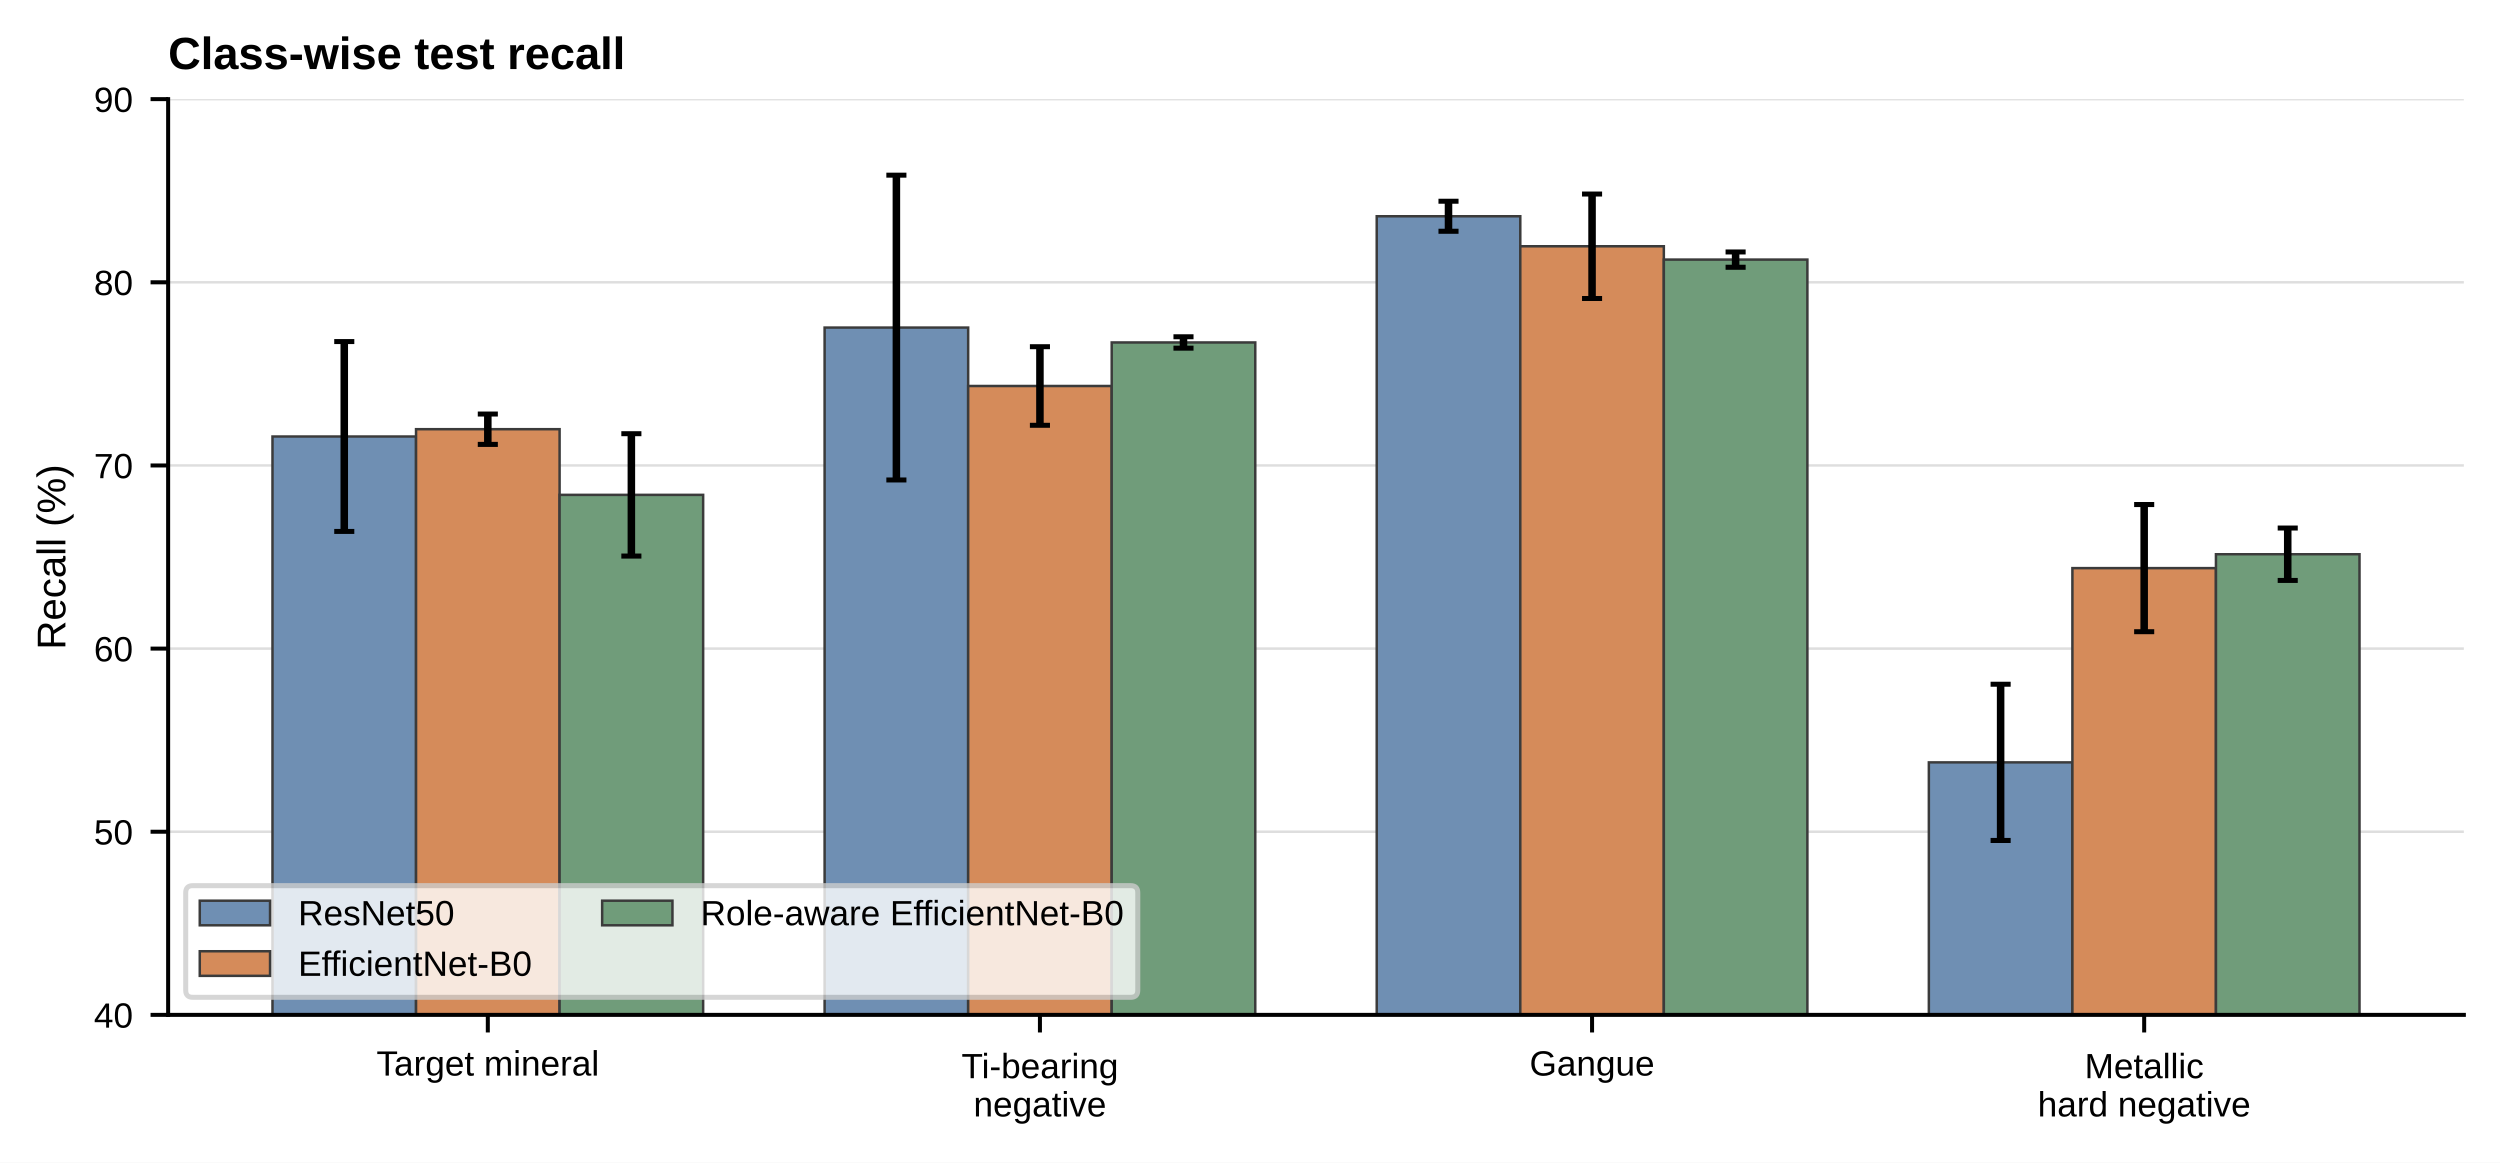
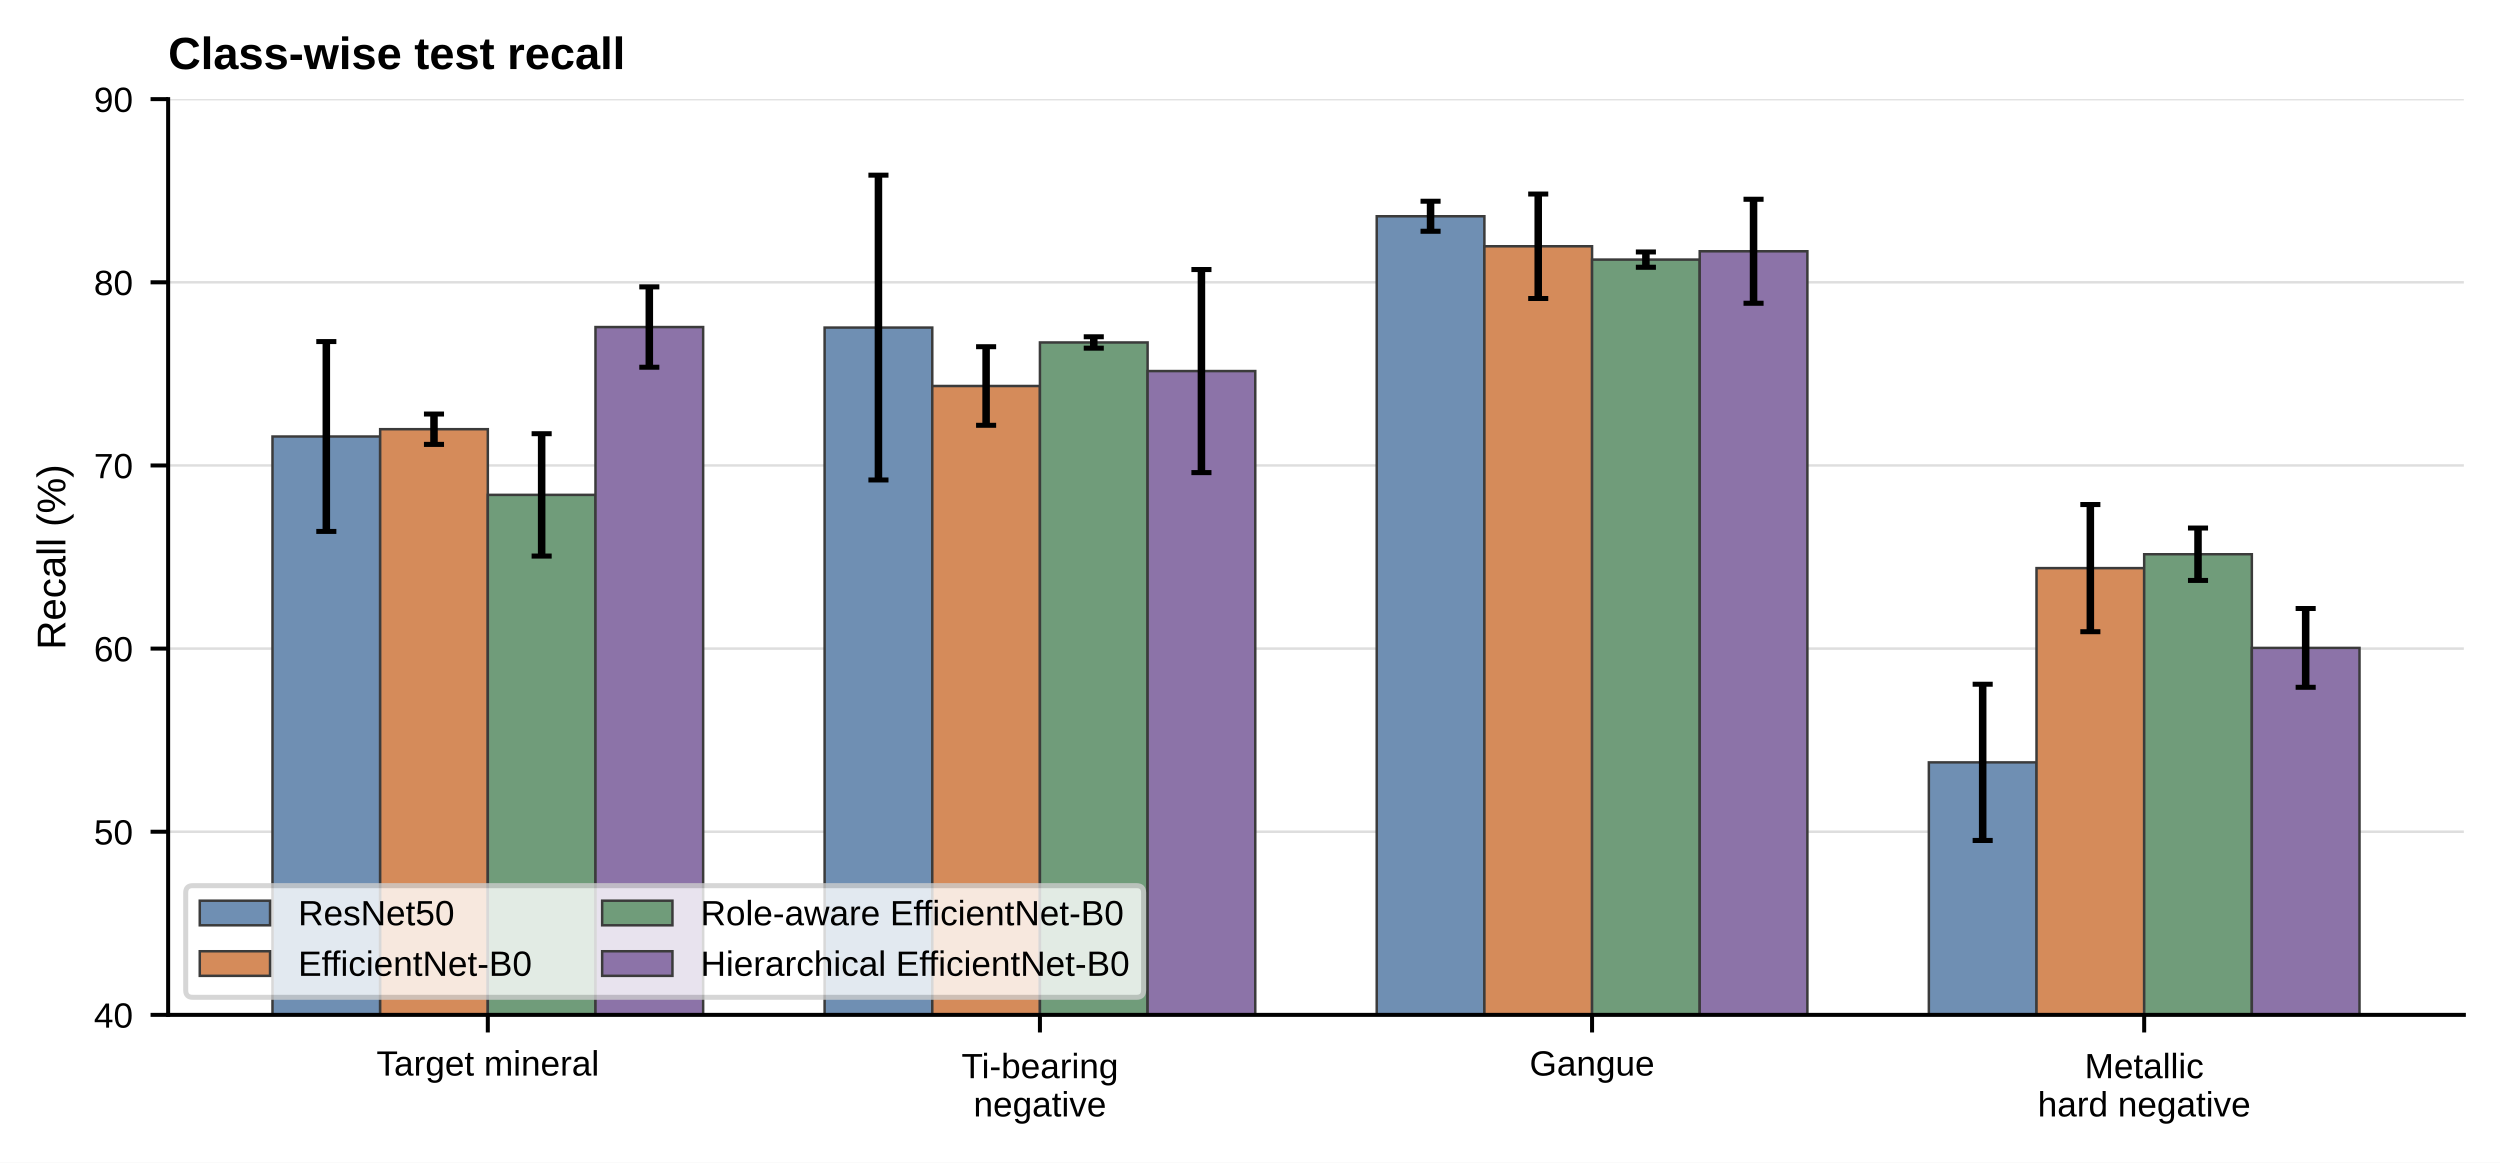
<svg xmlns="http://www.w3.org/2000/svg" xmlns:xlink="http://www.w3.org/1999/xlink" width="498pt" height="231.6pt" viewBox="0 0 498 231.6" version="1.1">
  <defs>
    <style type="text/css">*{stroke-linejoin: round; stroke-linecap: butt}</style>
  </defs>
  <g id="figure_1">
    <g id="patch_1">
      <path d="M 0 231.6  L 498 231.6  L 498 -0  L 0 -0  z " style="fill: #ffffff" />
    </g>
    <g id="axes_1">
      <g id="patch_2">
        <path d="M 33.493 202.162  L 490.8 202.162  L 490.8 19.752  L 33.493 19.752  z " style="fill: #ffffff" />
      </g>
      <g id="matplotlib.axis_1">
        <g id="xtick_1">
          <g id="line2d_1">
            <defs>
-               <path id="m6718aa1b29" d="M 0 0  L 0 3.5  " style="stroke: #000000; stroke-width: 0.8" />
+               <path id="mcdb438217f" d="M 0 0  L 0 3.5  " style="stroke: #000000; stroke-width: 0.8" />
            </defs>
            <g>
-               <use xlink:href="#m6718aa1b29" x="97.173" y="202.162" style="stroke: #000000; stroke-width: 0.8" />
+               <use xlink:href="#mcdb438217f" x="97.173" y="202.162" style="stroke: #000000; stroke-width: 0.8" />
            </g>
          </g>
          <g id="text_1">
            <text style="font-size: 7px; font-family: 'Arial', 'Helvetica', 'DejaVu Sans', sans-serif; text-anchor: middle" x="97.173" y="214.258" transform="rotate(-0 97.17301 214.2581)">Target mineral</text>
          </g>
        </g>
        <g id="xtick_2">
          <g id="line2d_2">
            <g>
-               <use xlink:href="#m6718aa1b29" x="207.155" y="202.162" style="stroke: #000000; stroke-width: 0.8" />
+               <use xlink:href="#mcdb438217f" x="207.155" y="202.162" style="stroke: #000000; stroke-width: 0.8" />
            </g>
          </g>
          <g id="text_2">
            <text style="font-size: 7px; font-family: 'Arial', 'Helvetica', 'DejaVu Sans', sans-serif" transform="translate(191.5294 214.7828)">Ti-bearing</text>
            <text style="font-size: 7px; font-family: 'Arial', 'Helvetica', 'DejaVu Sans', sans-serif" transform="translate(193.9236 222.4016)">negative</text>
          </g>
        </g>
        <g id="xtick_3">
          <g id="line2d_3">
            <g>
-               <use xlink:href="#m6718aa1b29" x="317.138" y="202.162" style="stroke: #000000; stroke-width: 0.8" />
+               <use xlink:href="#mcdb438217f" x="317.138" y="202.162" style="stroke: #000000; stroke-width: 0.8" />
            </g>
          </g>
          <g id="text_3">
            <text style="font-size: 7px; font-family: 'Arial', 'Helvetica', 'DejaVu Sans', sans-serif; text-anchor: middle" x="317.138" y="214.258" transform="rotate(-0 317.1375 214.2581)">Gangue</text>
          </g>
        </g>
        <g id="xtick_4">
          <g id="line2d_4">
            <g>
-               <use xlink:href="#m6718aa1b29" x="427.12" y="202.162" style="stroke: #000000; stroke-width: 0.8" />
+               <use xlink:href="#mcdb438217f" x="427.12" y="202.162" style="stroke: #000000; stroke-width: 0.8" />
            </g>
          </g>
          <g id="text_4">
            <text style="font-size: 7px; font-family: 'Arial', 'Helvetica', 'DejaVu Sans', sans-serif" transform="translate(415.2564 214.7828)">Metallic</text>
            <text style="font-size: 7px; font-family: 'Arial', 'Helvetica', 'DejaVu Sans', sans-serif" transform="translate(405.9114 222.4014)">hard negative</text>
          </g>
        </g>
      </g>
      <g id="matplotlib.axis_2">
        <g id="ytick_1">
          <g id="line2d_5">
-             <path d="M 33.493 202.162  L 490.8 202.162  " clip-path="url(#pd9c60e0b84)" style="fill: none; stroke: #dedede; stroke-width: 0.5; stroke-linecap: square" />
+             <path d="M 33.493 202.162  L 490.8 202.162  " clip-path="url(#p550878bb09)" style="fill: none; stroke: #dedede; stroke-width: 0.5; stroke-linecap: square" />
          </g>
          <g id="line2d_6">
            <defs>
-               <path id="m3fe84f2db2" d="M 0 0  L -3.5 0  " style="stroke: #000000; stroke-width: 0.8" />
+               <path id="m32f751c0f5" d="M 0 0  L -3.5 0  " style="stroke: #000000; stroke-width: 0.8" />
            </defs>
            <g>
-               <use xlink:href="#m3fe84f2db2" x="33.493" y="202.162" style="stroke: #000000; stroke-width: 0.8" />
+               <use xlink:href="#m32f751c0f5" x="33.493" y="202.162" style="stroke: #000000; stroke-width: 0.8" />
            </g>
          </g>
          <g id="text_5">
            <text style="font-size: 7px; font-family: 'Arial', 'Helvetica', 'DejaVu Sans', sans-serif; text-anchor: end" x="26.493" y="204.71" transform="rotate(-0 26.49328 204.71)">40</text>
          </g>
        </g>
        <g id="ytick_2">
          <g id="line2d_7">
-             <path d="M 33.493 165.68  L 490.8 165.68  " clip-path="url(#pd9c60e0b84)" style="fill: none; stroke: #dedede; stroke-width: 0.5; stroke-linecap: square" />
+             <path d="M 33.493 165.68  L 490.8 165.68  " clip-path="url(#p550878bb09)" style="fill: none; stroke: #dedede; stroke-width: 0.5; stroke-linecap: square" />
          </g>
          <g id="line2d_8">
            <g>
-               <use xlink:href="#m3fe84f2db2" x="33.493" y="165.68" style="stroke: #000000; stroke-width: 0.8" />
+               <use xlink:href="#m32f751c0f5" x="33.493" y="165.68" style="stroke: #000000; stroke-width: 0.8" />
            </g>
          </g>
          <g id="text_6">
            <text style="font-size: 7px; font-family: 'Arial', 'Helvetica', 'DejaVu Sans', sans-serif; text-anchor: end" x="26.493" y="168.228" transform="rotate(-0 26.49328 168.2281)">50</text>
          </g>
        </g>
        <g id="ytick_3">
          <g id="line2d_9">
-             <path d="M 33.493 129.198  L 490.8 129.198  " clip-path="url(#pd9c60e0b84)" style="fill: none; stroke: #dedede; stroke-width: 0.5; stroke-linecap: square" />
+             <path d="M 33.493 129.198  L 490.8 129.198  " clip-path="url(#p550878bb09)" style="fill: none; stroke: #dedede; stroke-width: 0.5; stroke-linecap: square" />
          </g>
          <g id="line2d_10">
            <g>
-               <use xlink:href="#m3fe84f2db2" x="33.493" y="129.198" style="stroke: #000000; stroke-width: 0.8" />
+               <use xlink:href="#m32f751c0f5" x="33.493" y="129.198" style="stroke: #000000; stroke-width: 0.8" />
            </g>
          </g>
          <g id="text_7">
            <text style="font-size: 7px; font-family: 'Arial', 'Helvetica', 'DejaVu Sans', sans-serif; text-anchor: end" x="26.493" y="131.746" transform="rotate(-0 26.49328 131.7462)">60</text>
          </g>
        </g>
        <g id="ytick_4">
          <g id="line2d_11">
-             <path d="M 33.493 92.716  L 490.8 92.716  " clip-path="url(#pd9c60e0b84)" style="fill: none; stroke: #dedede; stroke-width: 0.5; stroke-linecap: square" />
+             <path d="M 33.493 92.716  L 490.8 92.716  " clip-path="url(#p550878bb09)" style="fill: none; stroke: #dedede; stroke-width: 0.5; stroke-linecap: square" />
          </g>
          <g id="line2d_12">
            <g>
-               <use xlink:href="#m3fe84f2db2" x="33.493" y="92.716" style="stroke: #000000; stroke-width: 0.8" />
+               <use xlink:href="#m32f751c0f5" x="33.493" y="92.716" style="stroke: #000000; stroke-width: 0.8" />
            </g>
          </g>
          <g id="text_8">
            <text style="font-size: 7px; font-family: 'Arial', 'Helvetica', 'DejaVu Sans', sans-serif; text-anchor: end" x="26.493" y="95.264" transform="rotate(-0 26.49328 95.26422)">70</text>
          </g>
        </g>
        <g id="ytick_5">
          <g id="line2d_13">
-             <path d="M 33.493 56.234  L 490.8 56.234  " clip-path="url(#pd9c60e0b84)" style="fill: none; stroke: #dedede; stroke-width: 0.5; stroke-linecap: square" />
+             <path d="M 33.493 56.234  L 490.8 56.234  " clip-path="url(#p550878bb09)" style="fill: none; stroke: #dedede; stroke-width: 0.5; stroke-linecap: square" />
          </g>
          <g id="line2d_14">
            <g>
-               <use xlink:href="#m3fe84f2db2" x="33.493" y="56.234" style="stroke: #000000; stroke-width: 0.8" />
+               <use xlink:href="#m32f751c0f5" x="33.493" y="56.234" style="stroke: #000000; stroke-width: 0.8" />
            </g>
          </g>
          <g id="text_9">
            <text style="font-size: 7px; font-family: 'Arial', 'Helvetica', 'DejaVu Sans', sans-serif; text-anchor: end" x="26.493" y="58.782" transform="rotate(-0 26.49328 58.78228)">80</text>
          </g>
        </g>
        <g id="ytick_6">
          <g id="line2d_15">
-             <path d="M 33.493 19.752  L 490.8 19.752  " clip-path="url(#pd9c60e0b84)" style="fill: none; stroke: #dedede; stroke-width: 0.5; stroke-linecap: square" />
+             <path d="M 33.493 19.752  L 490.8 19.752  " clip-path="url(#p550878bb09)" style="fill: none; stroke: #dedede; stroke-width: 0.5; stroke-linecap: square" />
          </g>
          <g id="line2d_16">
            <g>
-               <use xlink:href="#m3fe84f2db2" x="33.493" y="19.752" style="stroke: #000000; stroke-width: 0.8" />
+               <use xlink:href="#m32f751c0f5" x="33.493" y="19.752" style="stroke: #000000; stroke-width: 0.8" />
            </g>
          </g>
          <g id="text_10">
            <text style="font-size: 7px; font-family: 'Arial', 'Helvetica', 'DejaVu Sans', sans-serif; text-anchor: end" x="26.493" y="22.3" transform="rotate(-0 26.49328 22.30034)">90</text>
          </g>
        </g>
        <g id="text_11">
          <text style="font-size: 8px; font-family: 'Arial', 'Helvetica', 'DejaVu Sans', sans-serif; text-anchor: middle" x="13.024" y="110.957" transform="rotate(-90 13.02422 110.9571)">Recall (%)</text>
        </g>
      </g>
      <g id="patch_3">
-         <path d="M 54.28 348.09  L 82.875 348.09  L 82.875 86.951  L 54.28 86.951  z " clip-path="url(#pd9c60e0b84)" style="fill: #6f8fb3; stroke: #3b3b3b; stroke-width: 0.5; stroke-linejoin: miter" />
+         <path d="M 54.28 348.09  L 75.726 348.09  L 75.726 86.951  L 54.28 86.951  z " clip-path="url(#p550878bb09)" style="fill: #6f8fb3; stroke: #3b3b3b; stroke-width: 0.5; stroke-linejoin: miter" />
      </g>
      <g id="patch_4">
-         <path d="M 164.262 348.09  L 192.858 348.09  L 192.858 65.249  L 164.262 65.249  z " clip-path="url(#pd9c60e0b84)" style="fill: #6f8fb3; stroke: #3b3b3b; stroke-width: 0.5; stroke-linejoin: miter" />
+         <path d="M 164.262 348.09  L 185.709 348.09  L 185.709 65.249  L 164.262 65.249  z " clip-path="url(#p550878bb09)" style="fill: #6f8fb3; stroke: #3b3b3b; stroke-width: 0.5; stroke-linejoin: miter" />
      </g>
      <g id="patch_5">
-         <path d="M 274.244 348.09  L 302.84 348.09  L 302.84 43.077  L 274.244 43.077  z " clip-path="url(#pd9c60e0b84)" style="fill: #6f8fb3; stroke: #3b3b3b; stroke-width: 0.5; stroke-linejoin: miter" />
+         <path d="M 274.244 348.09  L 295.691 348.09  L 295.691 43.077  L 274.244 43.077  z " clip-path="url(#p550878bb09)" style="fill: #6f8fb3; stroke: #3b3b3b; stroke-width: 0.5; stroke-linejoin: miter" />
      </g>
      <g id="patch_6">
-         <path d="M 384.227 348.09  L 412.822 348.09  L 412.822 151.861  L 384.227 151.861  z " clip-path="url(#pd9c60e0b84)" style="fill: #6f8fb3; stroke: #3b3b3b; stroke-width: 0.5; stroke-linejoin: miter" />
+         <path d="M 384.227 348.09  L 405.673 348.09  L 405.673 151.861  L 384.227 151.861  z " clip-path="url(#p550878bb09)" style="fill: #6f8fb3; stroke: #3b3b3b; stroke-width: 0.5; stroke-linejoin: miter" />
      </g>
      <g id="patch_7">
-         <path d="M 82.875 348.09  L 111.471 348.09  L 111.471 85.497  L 82.875 85.497  z " clip-path="url(#pd9c60e0b84)" style="fill: #d58b5a; stroke: #3b3b3b; stroke-width: 0.5; stroke-linejoin: miter" />
+         <path d="M 75.726 348.09  L 97.173 348.09  L 97.173 85.497  L 75.726 85.497  z " clip-path="url(#p550878bb09)" style="fill: #d58b5a; stroke: #3b3b3b; stroke-width: 0.5; stroke-linejoin: miter" />
      </g>
      <g id="patch_8">
-         <path d="M 192.858 348.09  L 221.453 348.09  L 221.453 76.89  L 192.858 76.89  z " clip-path="url(#pd9c60e0b84)" style="fill: #d58b5a; stroke: #3b3b3b; stroke-width: 0.5; stroke-linejoin: miter" />
+         <path d="M 185.709 348.09  L 207.155 348.09  L 207.155 76.89  L 185.709 76.89  z " clip-path="url(#p550878bb09)" style="fill: #d58b5a; stroke: #3b3b3b; stroke-width: 0.5; stroke-linejoin: miter" />
      </g>
      <g id="patch_9">
-         <path d="M 302.84 348.09  L 331.435 348.09  L 331.435 49.057  L 302.84 49.057  z " clip-path="url(#pd9c60e0b84)" style="fill: #d58b5a; stroke: #3b3b3b; stroke-width: 0.5; stroke-linejoin: miter" />
+         <path d="M 295.691 348.09  L 317.138 348.09  L 317.138 49.057  L 295.691 49.057  z " clip-path="url(#p550878bb09)" style="fill: #d58b5a; stroke: #3b3b3b; stroke-width: 0.5; stroke-linejoin: miter" />
      </g>
      <g id="patch_10">
-         <path d="M 412.822 348.09  L 441.417 348.09  L 441.417 113.168  L 412.822 113.168  z " clip-path="url(#pd9c60e0b84)" style="fill: #d58b5a; stroke: #3b3b3b; stroke-width: 0.5; stroke-linejoin: miter" />
+         <path d="M 405.673 348.09  L 427.12 348.09  L 427.12 113.168  L 405.673 113.168  z " clip-path="url(#p550878bb09)" style="fill: #d58b5a; stroke: #3b3b3b; stroke-width: 0.5; stroke-linejoin: miter" />
      </g>
      <g id="patch_11">
-         <path d="M 111.471 348.09  L 140.066 348.09  L 140.066 98.578  L 111.471 98.578  z " clip-path="url(#pd9c60e0b84)" style="fill: #709c7a; stroke: #3b3b3b; stroke-width: 0.5; stroke-linejoin: miter" />
+         <path d="M 97.173 348.09  L 118.62 348.09  L 118.62 98.578  L 97.173 98.578  z " clip-path="url(#p550878bb09)" style="fill: #709c7a; stroke: #3b3b3b; stroke-width: 0.5; stroke-linejoin: miter" />
      </g>
      <g id="patch_12">
-         <path d="M 221.453 348.09  L 250.048 348.09  L 250.048 68.221  L 221.453 68.221  z " clip-path="url(#pd9c60e0b84)" style="fill: #709c7a; stroke: #3b3b3b; stroke-width: 0.5; stroke-linejoin: miter" />
+         <path d="M 207.155 348.09  L 228.602 348.09  L 228.602 68.221  L 207.155 68.221  z " clip-path="url(#p550878bb09)" style="fill: #709c7a; stroke: #3b3b3b; stroke-width: 0.5; stroke-linejoin: miter" />
      </g>
      <g id="patch_13">
-         <path d="M 331.435 348.09  L 360.031 348.09  L 360.031 51.715  L 331.435 51.715  z " clip-path="url(#pd9c60e0b84)" style="fill: #709c7a; stroke: #3b3b3b; stroke-width: 0.5; stroke-linejoin: miter" />
+         <path d="M 317.138 348.09  L 338.584 348.09  L 338.584 51.715  L 317.138 51.715  z " clip-path="url(#p550878bb09)" style="fill: #709c7a; stroke: #3b3b3b; stroke-width: 0.5; stroke-linejoin: miter" />
      </g>
      <g id="patch_14">
-         <path d="M 441.417 348.09  L 470.013 348.09  L 470.013 110.404  L 441.417 110.404  z " clip-path="url(#pd9c60e0b84)" style="fill: #709c7a; stroke: #3b3b3b; stroke-width: 0.5; stroke-linejoin: miter" />
+         <path d="M 427.12 348.09  L 448.566 348.09  L 448.566 110.404  L 427.12 110.404  z " clip-path="url(#p550878bb09)" style="fill: #709c7a; stroke: #3b3b3b; stroke-width: 0.5; stroke-linejoin: miter" />
+       </g>
+       <g id="patch_15">
+         <path d="M 118.62 348.09  L 140.066 348.09  L 140.066 65.149  L 118.62 65.149  z " clip-path="url(#p550878bb09)" style="fill: #8c73a8; stroke: #3b3b3b; stroke-width: 0.5; stroke-linejoin: miter" />
+       </g>
+       <g id="patch_16">
+         <path d="M 228.602 348.09  L 250.048 348.09  L 250.048 73.918  L 228.602 73.918  z " clip-path="url(#p550878bb09)" style="fill: #8c73a8; stroke: #3b3b3b; stroke-width: 0.5; stroke-linejoin: miter" />
+       </g>
+       <g id="patch_17">
+         <path d="M 338.584 348.09  L 360.031 348.09  L 360.031 50.054  L 338.584 50.054  z " clip-path="url(#p550878bb09)" style="fill: #8c73a8; stroke: #3b3b3b; stroke-width: 0.5; stroke-linejoin: miter" />
+       </g>
+       <g id="patch_18">
+         <path d="M 448.566 348.09  L 470.013 348.09  L 470.013 129.06  L 448.566 129.06  z " clip-path="url(#p550878bb09)" style="fill: #8c73a8; stroke: #3b3b3b; stroke-width: 0.5; stroke-linejoin: miter" />
      </g>
      <g id="LineCollection_1">
-         <path d="M 68.578 105.864  L 68.578 68.037  " clip-path="url(#pd9c60e0b84)" style="fill: none; stroke: #000000; stroke-width: 1.5" />
-         <path d="M 178.56 95.607  L 178.56 34.892  " clip-path="url(#pd9c60e0b84)" style="fill: none; stroke: #000000; stroke-width: 1.5" />
-         <path d="M 288.542 46.067  L 288.542 40.086  " clip-path="url(#pd9c60e0b84)" style="fill: none; stroke: #000000; stroke-width: 1.5" />
-         <path d="M 398.524 167.419  L 398.524 136.303  " clip-path="url(#pd9c60e0b84)" style="fill: none; stroke: #000000; stroke-width: 1.5" />
+         <path d="M 65.003 105.864  L 65.003 68.037  " clip-path="url(#p550878bb09)" style="fill: none; stroke: #000000; stroke-width: 1.5" />
+         <path d="M 174.985 95.607  L 174.985 34.892  " clip-path="url(#p550878bb09)" style="fill: none; stroke: #000000; stroke-width: 1.5" />
+         <path d="M 284.968 46.067  L 284.968 40.086  " clip-path="url(#p550878bb09)" style="fill: none; stroke: #000000; stroke-width: 1.5" />
+         <path d="M 394.95 167.419  L 394.95 136.303  " clip-path="url(#p550878bb09)" style="fill: none; stroke: #000000; stroke-width: 1.5" />
      </g>
      <g id="line2d_17">
        <defs>
-           <path id="m86f52ce77f" d="M 2 0  L -2 -0  " style="stroke: #000000" />
+           <path id="mddbf2037ed" d="M 2 0  L -2 -0  " style="stroke: #000000" />
        </defs>
-         <g clip-path="url(#pd9c60e0b84)">
-           <use xlink:href="#m86f52ce77f" x="68.578" y="105.864" style="fill: #1f77b4; stroke: #000000" />
-           <use xlink:href="#m86f52ce77f" x="178.56" y="95.607" style="fill: #1f77b4; stroke: #000000" />
-           <use xlink:href="#m86f52ce77f" x="288.542" y="46.067" style="fill: #1f77b4; stroke: #000000" />
-           <use xlink:href="#m86f52ce77f" x="398.524" y="167.419" style="fill: #1f77b4; stroke: #000000" />
+         <g clip-path="url(#p550878bb09)">
+           <use xlink:href="#mddbf2037ed" x="65.003" y="105.864" style="fill: #1f77b4; stroke: #000000" />
+           <use xlink:href="#mddbf2037ed" x="174.985" y="95.607" style="fill: #1f77b4; stroke: #000000" />
+           <use xlink:href="#mddbf2037ed" x="284.968" y="46.067" style="fill: #1f77b4; stroke: #000000" />
+           <use xlink:href="#mddbf2037ed" x="394.95" y="167.419" style="fill: #1f77b4; stroke: #000000" />
        </g>
      </g>
      <g id="line2d_18">
-         <g clip-path="url(#pd9c60e0b84)">
-           <use xlink:href="#m86f52ce77f" x="68.578" y="68.037" style="fill: #1f77b4; stroke: #000000" />
-           <use xlink:href="#m86f52ce77f" x="178.56" y="34.892" style="fill: #1f77b4; stroke: #000000" />
-           <use xlink:href="#m86f52ce77f" x="288.542" y="40.086" style="fill: #1f77b4; stroke: #000000" />
-           <use xlink:href="#m86f52ce77f" x="398.524" y="136.303" style="fill: #1f77b4; stroke: #000000" />
+         <g clip-path="url(#p550878bb09)">
+           <use xlink:href="#mddbf2037ed" x="65.003" y="68.037" style="fill: #1f77b4; stroke: #000000" />
+           <use xlink:href="#mddbf2037ed" x="174.985" y="34.892" style="fill: #1f77b4; stroke: #000000" />
+           <use xlink:href="#mddbf2037ed" x="284.968" y="40.086" style="fill: #1f77b4; stroke: #000000" />
+           <use xlink:href="#mddbf2037ed" x="394.95" y="136.303" style="fill: #1f77b4; stroke: #000000" />
        </g>
      </g>
      <g id="LineCollection_2">
-         <path d="M 97.173 88.523  L 97.173 82.472  " clip-path="url(#pd9c60e0b84)" style="fill: none; stroke: #000000; stroke-width: 1.5" />
-         <path d="M 207.155 84.718  L 207.155 69.062  " clip-path="url(#pd9c60e0b84)" style="fill: none; stroke: #000000; stroke-width: 1.5" />
-         <path d="M 317.138 59.464  L 317.138 38.651  " clip-path="url(#pd9c60e0b84)" style="fill: none; stroke: #000000; stroke-width: 1.5" />
-         <path d="M 427.12 125.833  L 427.12 100.503  " clip-path="url(#pd9c60e0b84)" style="fill: none; stroke: #000000; stroke-width: 1.5" />
+         <path d="M 86.45 88.523  L 86.45 82.472  " clip-path="url(#p550878bb09)" style="fill: none; stroke: #000000; stroke-width: 1.5" />
+         <path d="M 196.432 84.718  L 196.432 69.062  " clip-path="url(#p550878bb09)" style="fill: none; stroke: #000000; stroke-width: 1.5" />
+         <path d="M 306.414 59.464  L 306.414 38.651  " clip-path="url(#p550878bb09)" style="fill: none; stroke: #000000; stroke-width: 1.5" />
+         <path d="M 416.397 125.833  L 416.397 100.503  " clip-path="url(#p550878bb09)" style="fill: none; stroke: #000000; stroke-width: 1.5" />
      </g>
      <g id="line2d_19">
-         <g clip-path="url(#pd9c60e0b84)">
-           <use xlink:href="#m86f52ce77f" x="97.173" y="88.523" style="fill: #1f77b4; stroke: #000000" />
-           <use xlink:href="#m86f52ce77f" x="207.155" y="84.718" style="fill: #1f77b4; stroke: #000000" />
-           <use xlink:href="#m86f52ce77f" x="317.138" y="59.464" style="fill: #1f77b4; stroke: #000000" />
-           <use xlink:href="#m86f52ce77f" x="427.12" y="125.833" style="fill: #1f77b4; stroke: #000000" />
+         <g clip-path="url(#p550878bb09)">
+           <use xlink:href="#mddbf2037ed" x="86.45" y="88.523" style="fill: #1f77b4; stroke: #000000" />
+           <use xlink:href="#mddbf2037ed" x="196.432" y="84.718" style="fill: #1f77b4; stroke: #000000" />
+           <use xlink:href="#mddbf2037ed" x="306.414" y="59.464" style="fill: #1f77b4; stroke: #000000" />
+           <use xlink:href="#mddbf2037ed" x="416.397" y="125.833" style="fill: #1f77b4; stroke: #000000" />
        </g>
      </g>
      <g id="line2d_20">
-         <g clip-path="url(#pd9c60e0b84)">
-           <use xlink:href="#m86f52ce77f" x="97.173" y="82.472" style="fill: #1f77b4; stroke: #000000" />
-           <use xlink:href="#m86f52ce77f" x="207.155" y="69.062" style="fill: #1f77b4; stroke: #000000" />
-           <use xlink:href="#m86f52ce77f" x="317.138" y="38.651" style="fill: #1f77b4; stroke: #000000" />
-           <use xlink:href="#m86f52ce77f" x="427.12" y="100.503" style="fill: #1f77b4; stroke: #000000" />
+         <g clip-path="url(#p550878bb09)">
+           <use xlink:href="#mddbf2037ed" x="86.45" y="82.472" style="fill: #1f77b4; stroke: #000000" />
+           <use xlink:href="#mddbf2037ed" x="196.432" y="69.062" style="fill: #1f77b4; stroke: #000000" />
+           <use xlink:href="#mddbf2037ed" x="306.414" y="38.651" style="fill: #1f77b4; stroke: #000000" />
+           <use xlink:href="#mddbf2037ed" x="416.397" y="100.503" style="fill: #1f77b4; stroke: #000000" />
        </g>
      </g>
      <g id="LineCollection_3">
-         <path d="M 125.768 110.768  L 125.768 86.389  " clip-path="url(#pd9c60e0b84)" style="fill: none; stroke: #000000; stroke-width: 1.5" />
-         <path d="M 235.751 69.356  L 235.751 67.086  " clip-path="url(#pd9c60e0b84)" style="fill: none; stroke: #000000; stroke-width: 1.5" />
-         <path d="M 345.733 53.238  L 345.733 50.193  " clip-path="url(#pd9c60e0b84)" style="fill: none; stroke: #000000; stroke-width: 1.5" />
-         <path d="M 455.715 115.621  L 455.715 105.188  " clip-path="url(#pd9c60e0b84)" style="fill: none; stroke: #000000; stroke-width: 1.5" />
+         <path d="M 107.896 110.768  L 107.896 86.389  " clip-path="url(#p550878bb09)" style="fill: none; stroke: #000000; stroke-width: 1.5" />
+         <path d="M 217.879 69.356  L 217.879 67.086  " clip-path="url(#p550878bb09)" style="fill: none; stroke: #000000; stroke-width: 1.5" />
+         <path d="M 327.861 53.238  L 327.861 50.193  " clip-path="url(#p550878bb09)" style="fill: none; stroke: #000000; stroke-width: 1.5" />
+         <path d="M 437.843 115.621  L 437.843 105.188  " clip-path="url(#p550878bb09)" style="fill: none; stroke: #000000; stroke-width: 1.5" />
      </g>
      <g id="line2d_21">
-         <g clip-path="url(#pd9c60e0b84)">
-           <use xlink:href="#m86f52ce77f" x="125.768" y="110.768" style="fill: #1f77b4; stroke: #000000" />
-           <use xlink:href="#m86f52ce77f" x="235.751" y="69.356" style="fill: #1f77b4; stroke: #000000" />
-           <use xlink:href="#m86f52ce77f" x="345.733" y="53.238" style="fill: #1f77b4; stroke: #000000" />
-           <use xlink:href="#m86f52ce77f" x="455.715" y="115.621" style="fill: #1f77b4; stroke: #000000" />
+         <g clip-path="url(#p550878bb09)">
+           <use xlink:href="#mddbf2037ed" x="107.896" y="110.768" style="fill: #1f77b4; stroke: #000000" />
+           <use xlink:href="#mddbf2037ed" x="217.879" y="69.356" style="fill: #1f77b4; stroke: #000000" />
+           <use xlink:href="#mddbf2037ed" x="327.861" y="53.238" style="fill: #1f77b4; stroke: #000000" />
+           <use xlink:href="#mddbf2037ed" x="437.843" y="115.621" style="fill: #1f77b4; stroke: #000000" />
        </g>
      </g>
      <g id="line2d_22">
-         <g clip-path="url(#pd9c60e0b84)">
-           <use xlink:href="#m86f52ce77f" x="125.768" y="86.389" style="fill: #1f77b4; stroke: #000000" />
-           <use xlink:href="#m86f52ce77f" x="235.751" y="67.086" style="fill: #1f77b4; stroke: #000000" />
-           <use xlink:href="#m86f52ce77f" x="345.733" y="50.193" style="fill: #1f77b4; stroke: #000000" />
-           <use xlink:href="#m86f52ce77f" x="455.715" y="105.188" style="fill: #1f77b4; stroke: #000000" />
-         </g>
-       </g>
-       <g id="patch_15">
+         <g clip-path="url(#p550878bb09)">
+           <use xlink:href="#mddbf2037ed" x="107.896" y="86.389" style="fill: #1f77b4; stroke: #000000" />
+           <use xlink:href="#mddbf2037ed" x="217.879" y="67.086" style="fill: #1f77b4; stroke: #000000" />
+           <use xlink:href="#mddbf2037ed" x="327.861" y="50.193" style="fill: #1f77b4; stroke: #000000" />
+           <use xlink:href="#mddbf2037ed" x="437.843" y="105.188" style="fill: #1f77b4; stroke: #000000" />
+         </g>
+       </g>
+       <g id="LineCollection_4">
+         <path d="M 129.343 73.154  L 129.343 57.144  " clip-path="url(#p550878bb09)" style="fill: none; stroke: #000000; stroke-width: 1.5" />
+         <path d="M 239.325 94.144  L 239.325 53.692  " clip-path="url(#p550878bb09)" style="fill: none; stroke: #000000; stroke-width: 1.5" />
+         <path d="M 349.307 60.413  L 349.307 39.695  " clip-path="url(#p550878bb09)" style="fill: none; stroke: #000000; stroke-width: 1.5" />
+         <path d="M 459.29 136.908  L 459.29 121.212  " clip-path="url(#p550878bb09)" style="fill: none; stroke: #000000; stroke-width: 1.5" />
+       </g>
+       <g id="line2d_23">
+         <g clip-path="url(#p550878bb09)">
+           <use xlink:href="#mddbf2037ed" x="129.343" y="73.154" style="fill: #1f77b4; stroke: #000000" />
+           <use xlink:href="#mddbf2037ed" x="239.325" y="94.144" style="fill: #1f77b4; stroke: #000000" />
+           <use xlink:href="#mddbf2037ed" x="349.307" y="60.413" style="fill: #1f77b4; stroke: #000000" />
+           <use xlink:href="#mddbf2037ed" x="459.29" y="136.908" style="fill: #1f77b4; stroke: #000000" />
+         </g>
+       </g>
+       <g id="line2d_24">
+         <g clip-path="url(#p550878bb09)">
+           <use xlink:href="#mddbf2037ed" x="129.343" y="57.144" style="fill: #1f77b4; stroke: #000000" />
+           <use xlink:href="#mddbf2037ed" x="239.325" y="53.692" style="fill: #1f77b4; stroke: #000000" />
+           <use xlink:href="#mddbf2037ed" x="349.307" y="39.695" style="fill: #1f77b4; stroke: #000000" />
+           <use xlink:href="#mddbf2037ed" x="459.29" y="121.212" style="fill: #1f77b4; stroke: #000000" />
+         </g>
+       </g>
+       <g id="patch_19">
        <path d="M 33.493 202.162  L 33.493 19.752  " style="fill: none; stroke: #000000; stroke-width: 0.8; stroke-linejoin: miter; stroke-linecap: square" />
      </g>
-       <g id="patch_16">
+       <g id="patch_20">
        <path d="M 33.493 202.162  L 490.8 202.162  " style="fill: none; stroke: #000000; stroke-width: 0.8; stroke-linejoin: miter; stroke-linecap: square" />
      </g>
      <g id="text_12">
        <text style="font-weight: 700; font-size: 9px; font-family: 'Arial', 'Helvetica', 'DejaVu Sans', sans-serif; text-anchor: start" x="33.493" y="13.752" transform="rotate(-0 33.49328 13.75225)">Class-wise test recall</text>
      </g>
      <g id="legend_1">
-         <g id="patch_17">
-           <path d="M 38.393 198.662  L 225.244 198.662  Q 226.644 198.662 226.644 197.262  L 226.644 177.823  Q 226.644 176.423 225.244 176.423  L 38.393 176.423  Q 36.993 176.423 36.993 177.823  L 36.993 197.262  Q 36.993 198.662 38.393 198.662  z " style="fill: #ffffff; opacity: 0.8; stroke: #cccccc; stroke-linejoin: miter" />
-         </g>
-         <g id="patch_18">
+         <g id="patch_21">
+           <path d="M 38.393 198.662  L 226.407 198.662  Q 227.807 198.662 227.807 197.262  L 227.807 177.823  Q 227.807 176.423 226.407 176.423  L 38.393 176.423  Q 36.993 176.423 36.993 177.823  L 36.993 197.262  Q 36.993 198.662 38.393 198.662  z " style="fill: #ffffff; opacity: 0.8; stroke: #cccccc; stroke-linejoin: miter" />
+         </g>
+         <g id="patch_22">
          <path d="M 39.793 184.319  L 53.793 184.319  L 53.793 179.419  L 39.793 179.419  z " style="fill: #6f8fb3; stroke: #3b3b3b; stroke-width: 0.5; stroke-linejoin: miter" />
        </g>
        <g id="text_13">
          <text style="font-size: 7px; font-family: 'Arial', 'Helvetica', 'DejaVu Sans', sans-serif; text-anchor: start" x="59.393" y="184.319" transform="rotate(-0 59.39328 184.3195)">ResNet50</text>
        </g>
-         <g id="patch_19">
+         <g id="patch_23">
          <path d="M 39.793 194.389  L 53.793 194.389  L 53.793 189.489  L 39.793 189.489  z " style="fill: #d58b5a; stroke: #3b3b3b; stroke-width: 0.5; stroke-linejoin: miter" />
        </g>
        <g id="text_14">
          <text style="font-size: 7px; font-family: 'Arial', 'Helvetica', 'DejaVu Sans', sans-serif; text-anchor: start" x="59.393" y="194.389" transform="rotate(-0 59.39328 194.3888)">EfficientNet-B0</text>
        </g>
-         <g id="patch_20">
+         <g id="patch_24">
          <path d="M 119.951 184.319  L 133.951 184.319  L 133.951 179.419  L 119.951 179.419  z " style="fill: #709c7a; stroke: #3b3b3b; stroke-width: 0.5; stroke-linejoin: miter" />
        </g>
        <g id="text_15">
          <text style="font-size: 7px; font-family: 'Arial', 'Helvetica', 'DejaVu Sans', sans-serif; text-anchor: start" x="139.551" y="184.319" transform="rotate(-0 139.5509 184.3195)">Role-aware EfficientNet-B0</text>
+         </g>
+         <g id="patch_25">
+           <path d="M 119.951 194.389  L 133.951 194.389  L 133.951 189.489  L 119.951 189.489  z " style="fill: #8c73a8; stroke: #3b3b3b; stroke-width: 0.5; stroke-linejoin: miter" />
+         </g>
+         <g id="text_16">
+           <text style="font-size: 7px; font-family: 'Arial', 'Helvetica', 'DejaVu Sans', sans-serif; text-anchor: start" x="139.551" y="194.389" transform="rotate(-0 139.5509 194.3888)">Hierarchical EfficientNet-B0</text>
        </g>
      </g>
    </g>
  </g>
  <defs>
-     <clipPath id="pd9c60e0b84">
+     <clipPath id="p550878bb09">
      <rect x="33.493" y="19.752" width="457.306" height="182.41" />
    </clipPath>
  </defs>
</svg>
